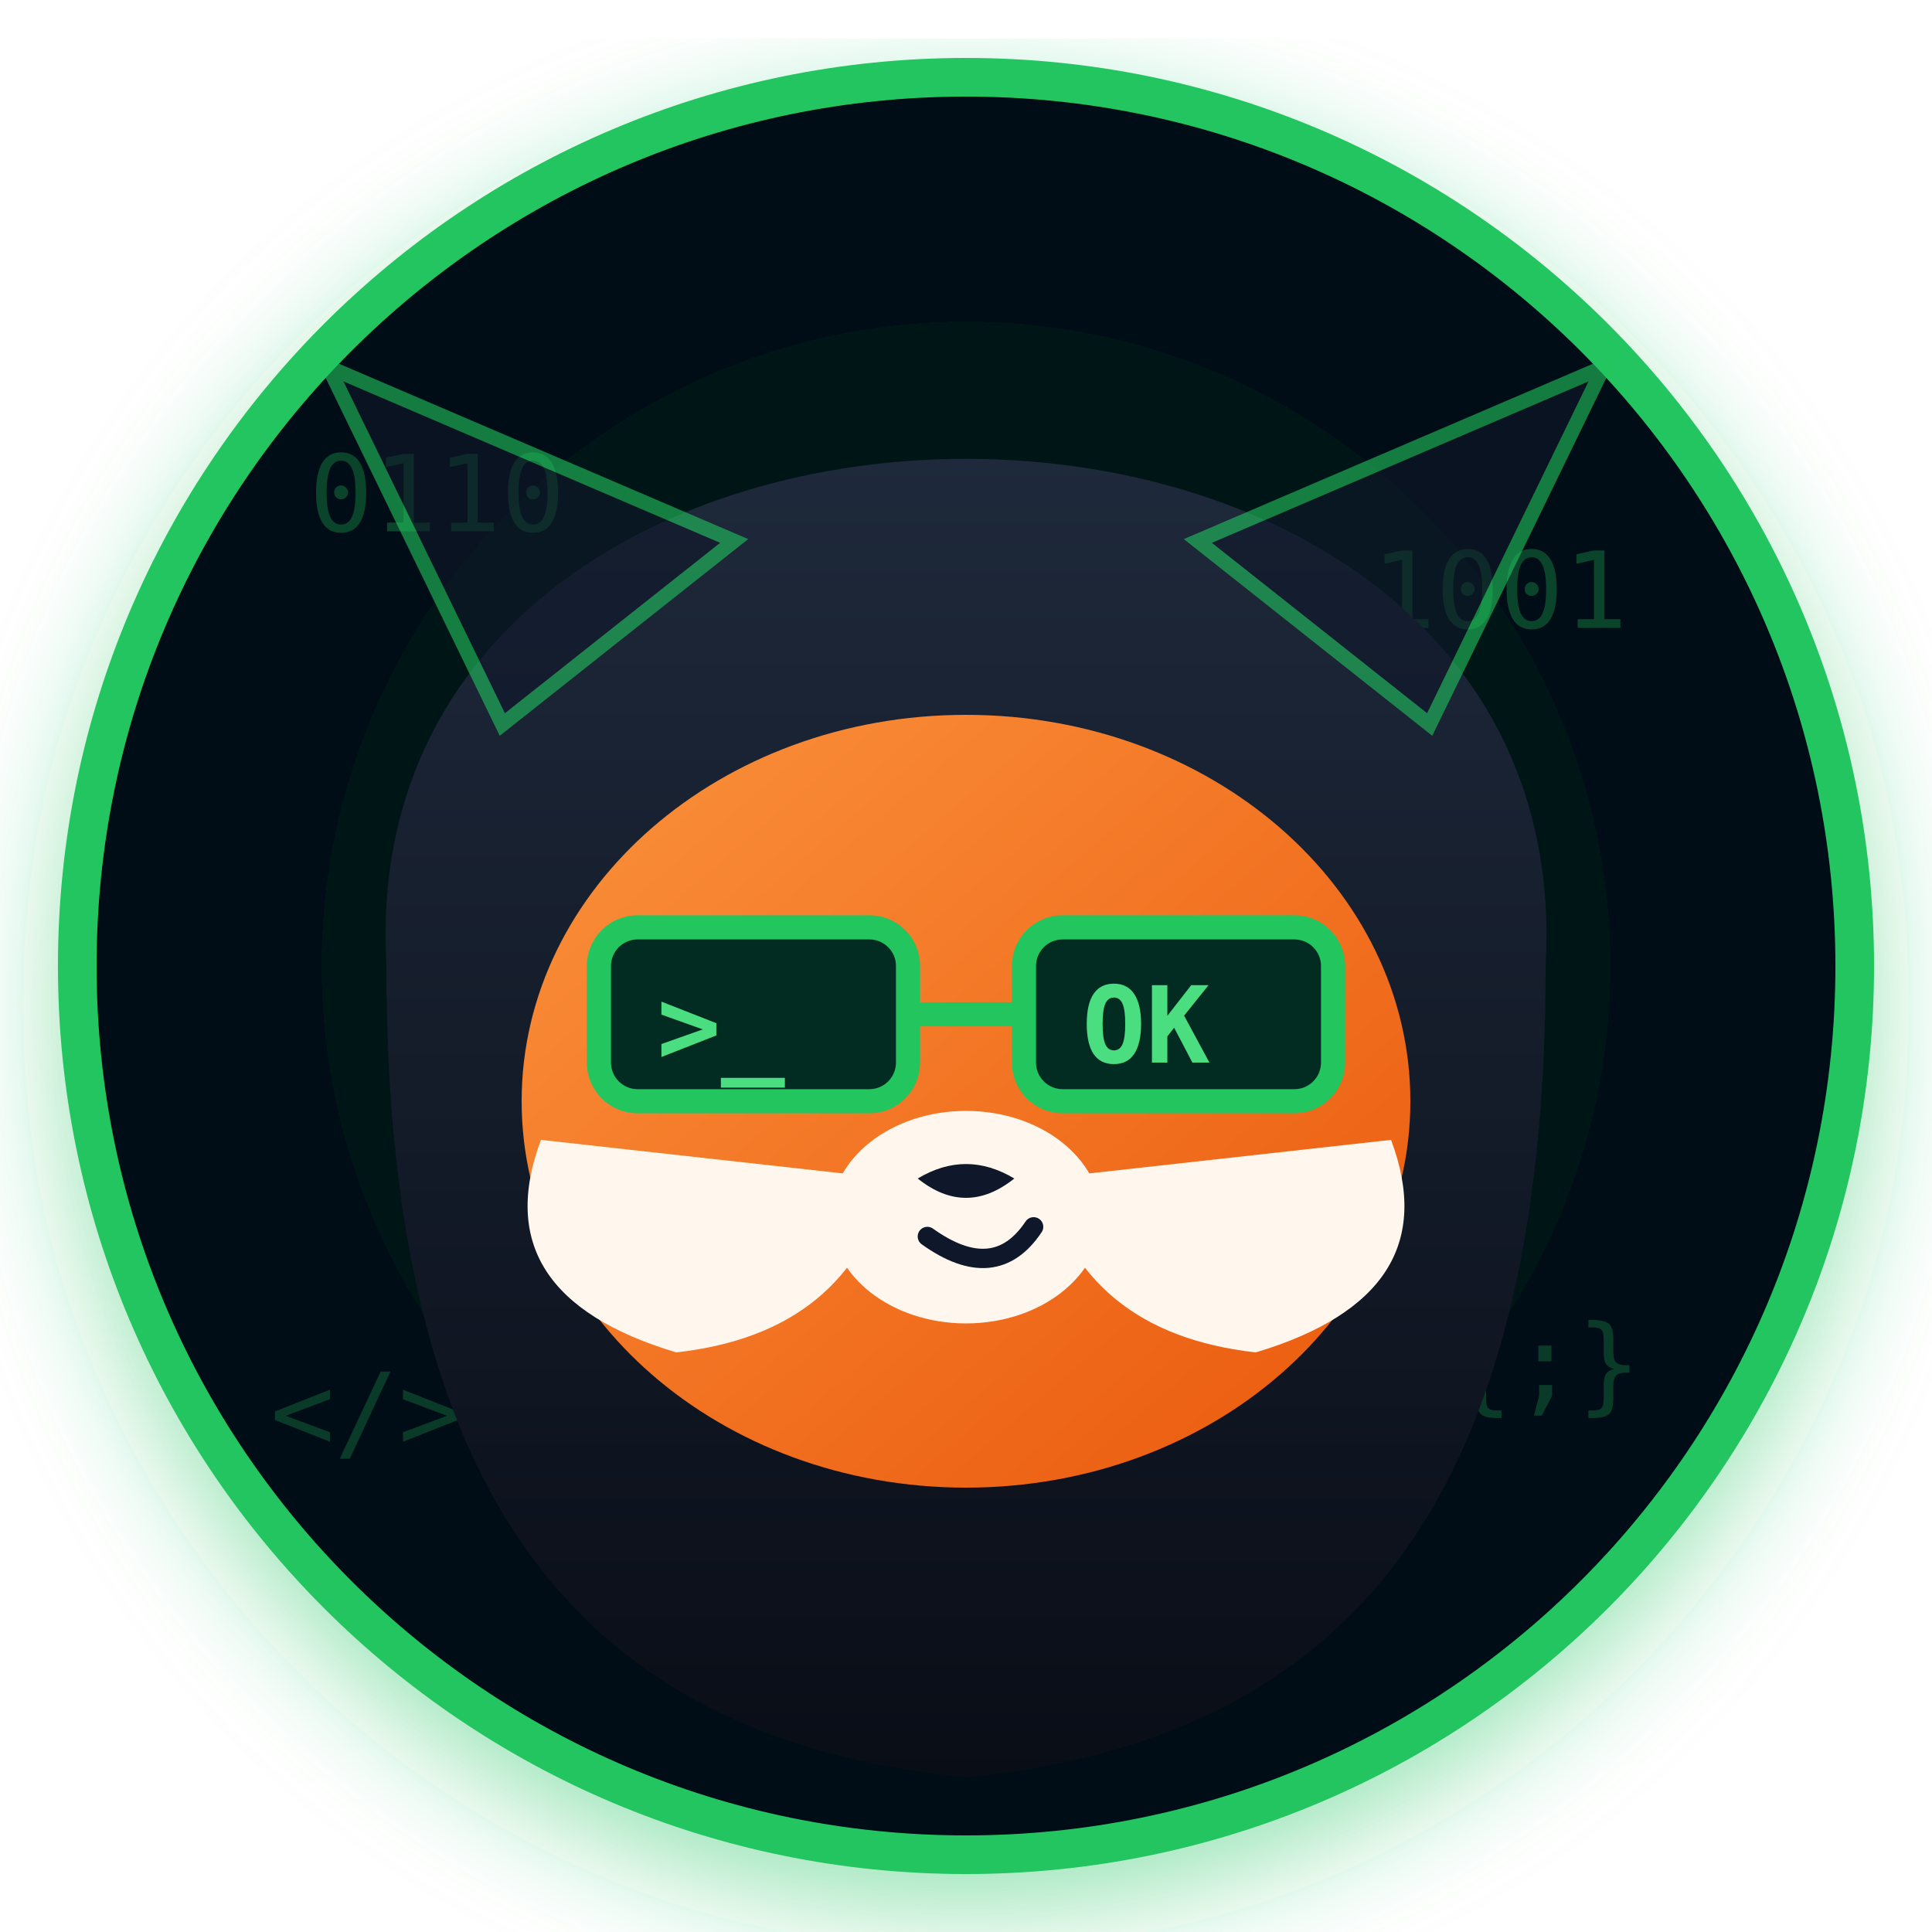
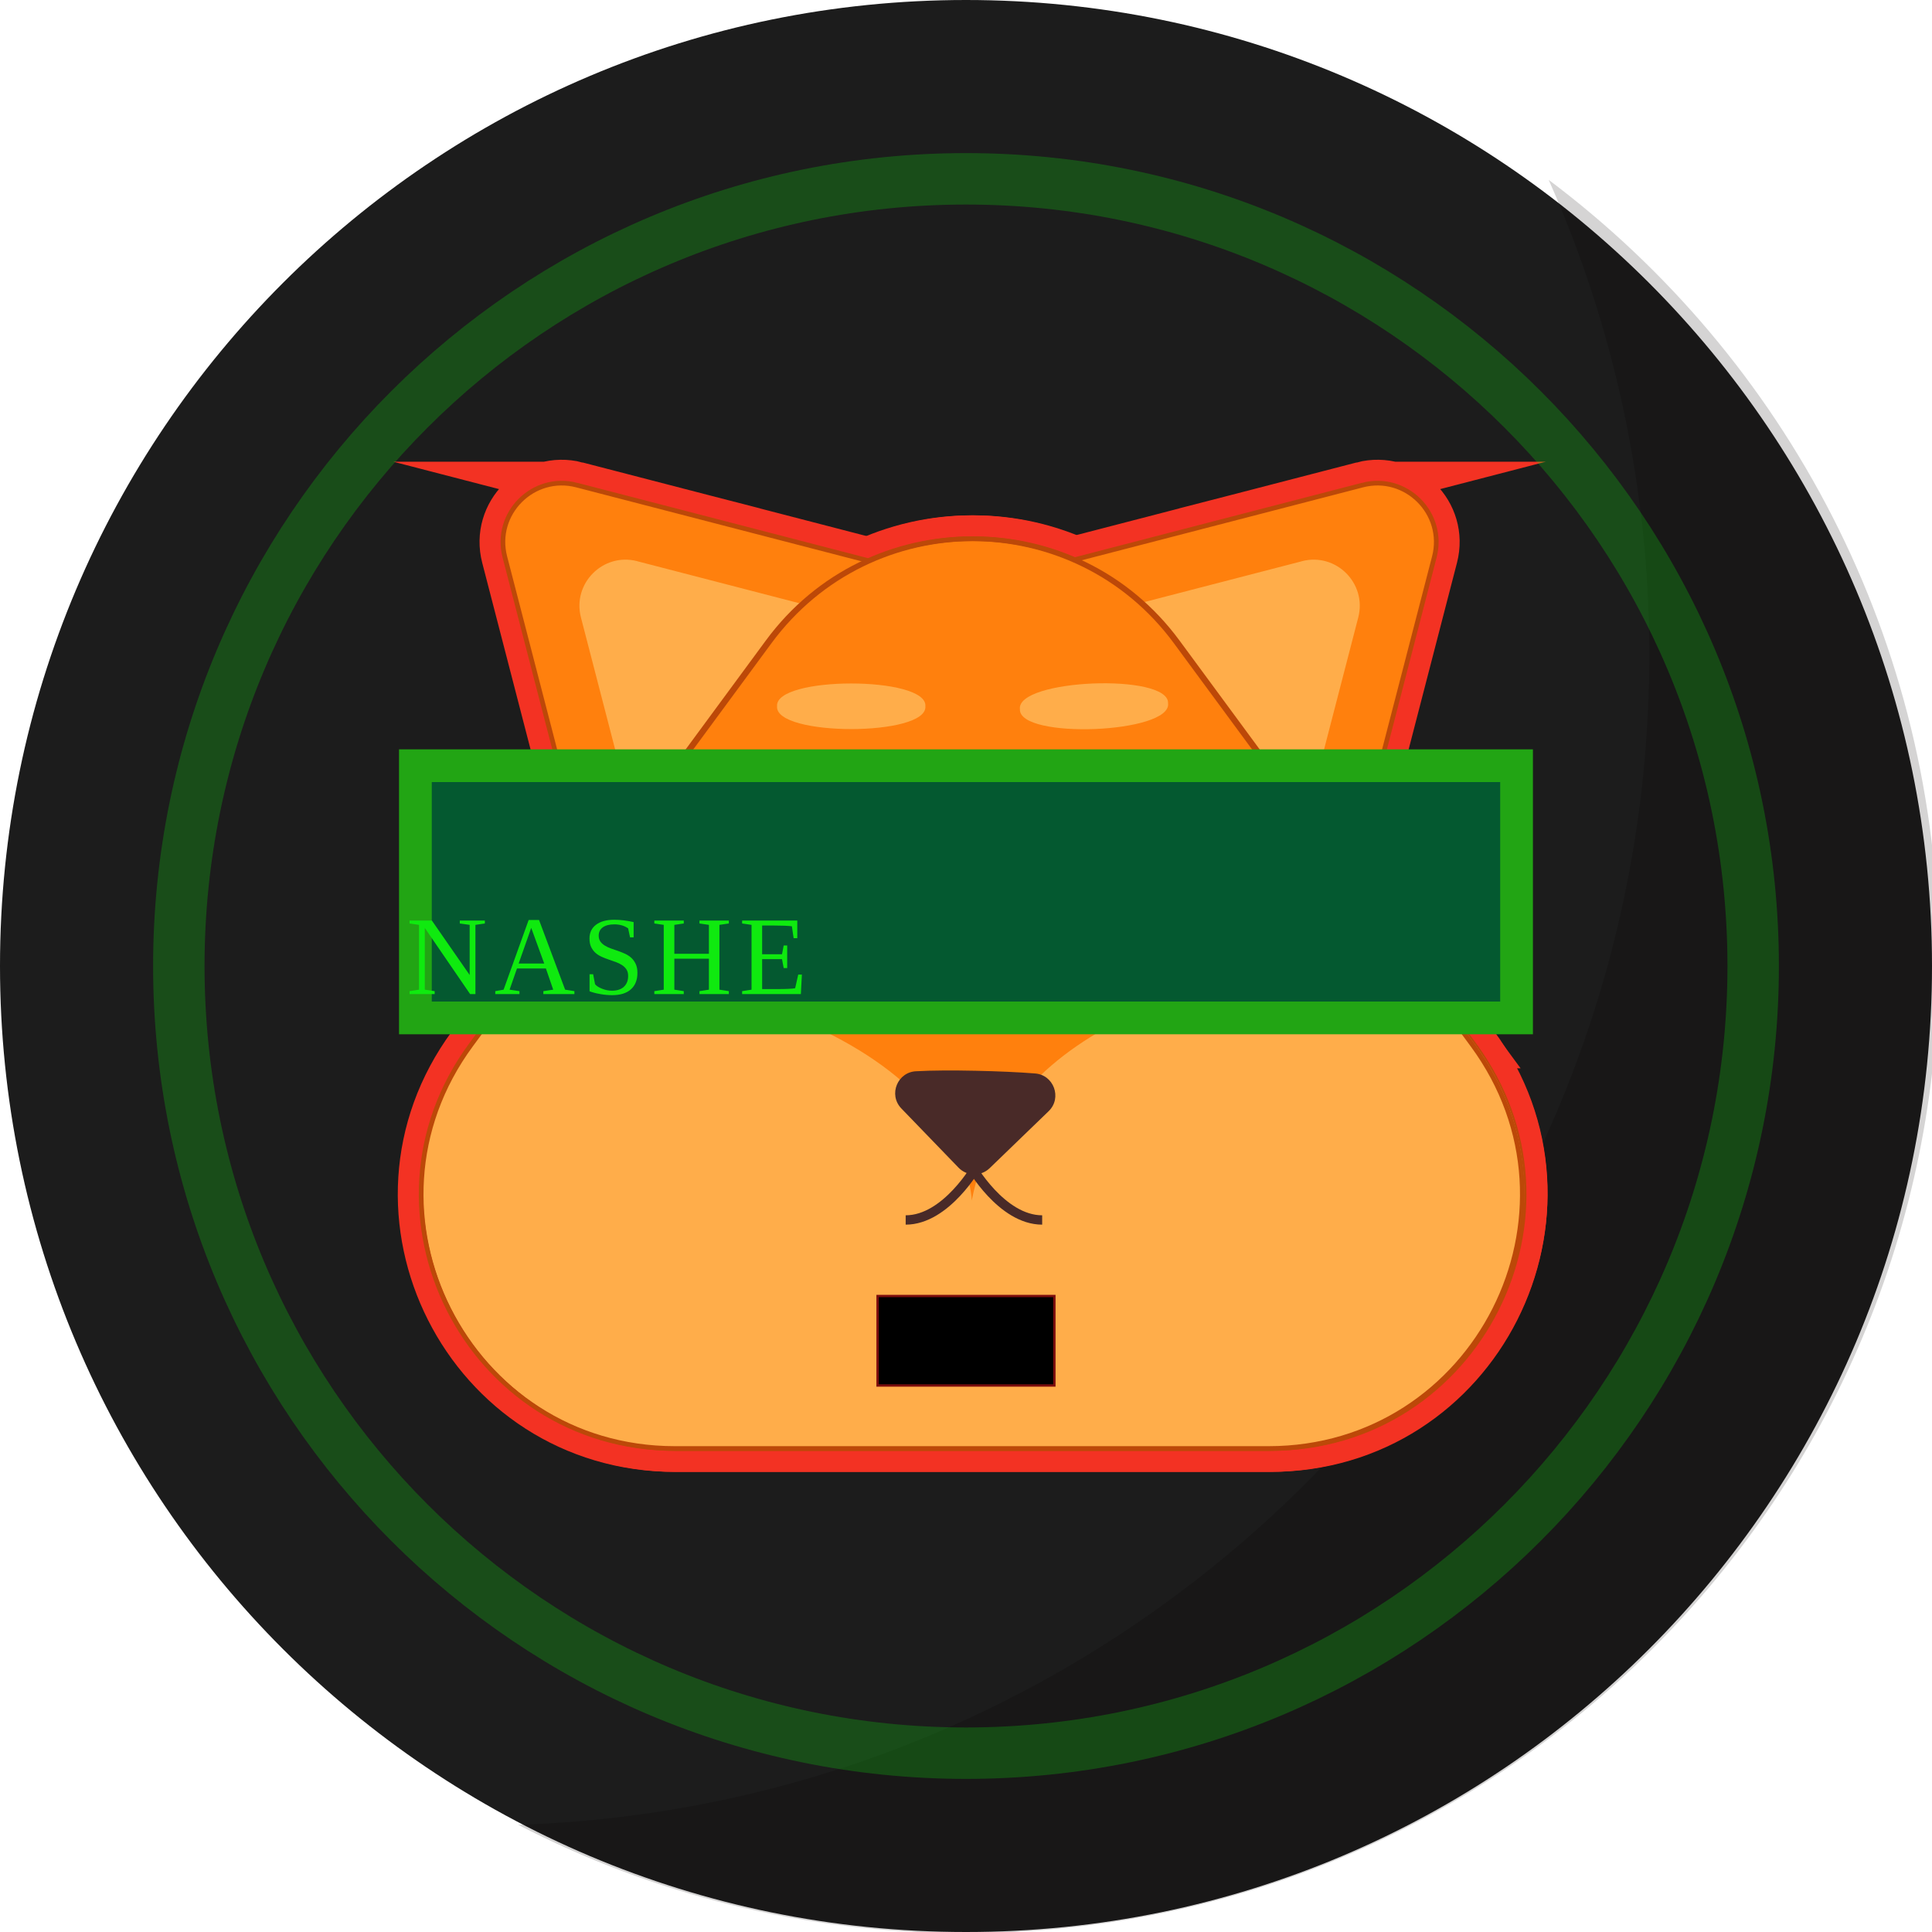
- <svg xmlns="http://www.w3.org/2000/svg" viewBox="0 0 200 200" width="200" height="200">
+ <svg xmlns="http://www.w3.org/2000/svg" viewBox="1479.29 318.75 413.14 413.14">
  <defs>
-     <radialGradient id="bg-hack" cx="50%" cy="50%" r="50%">
-       <stop offset="0%" stop-color="#052e16" />
-       <stop offset="100%" stop-color="#020617" />
-     </radialGradient>
-     <linearGradient id="fur-hack" x1="0%" y1="0%" x2="100%" y2="100%">
-       <stop offset="0%" stop-color="#fb923c" />
-       <stop offset="100%" stop-color="#ea580c" />
-     </linearGradient>
-     <linearGradient id="hood-grad" x1="0%" y1="0%" x2="0%" y2="100%">
-       <stop offset="0%" stop-color="#1e293b" />
-       <stop offset="100%" stop-color="#090d16" />
-     </linearGradient>
-     <filter id="glow-hack" x="-20%" y="-20%" width="140%" height="140%">
-       <feDropShadow dx="0" dy="4" stdDeviation="6" flood-color="#22c55e" flood-opacity="0.45" />
-     </filter>
+     <style>
+       .cls-1 {
+         fill: #492a28;
+       }
+ 
+       .cls-2 {
+         stroke: #7c0d0d;
+         stroke-width: .5px;
+       }
+ 
+       .cls-2, .cls-3, .cls-4, .cls-5, .cls-6, .cls-7, .cls-8, .cls-9 {
+         stroke-miterlimit: 10;
+       }
+ 
+       .cls-3, .cls-4 {
+         stroke: #bc4808;
+       }
+ 
+       .cls-3, .cls-5, .cls-6, .cls-7 {
+         fill: none;
+       }
+ 
+       .cls-4 {
+         fill: #ff800d;
+       }
+ 
+       .cls-10 {
+         fill: #1c1c1c;
+       }
+ 
+       .cls-5 {
+         stroke-width: 6px;
+       }
+ 
+       .cls-5, .cls-9 {
+         stroke: #f33223;
+       }
+ 
+       .cls-6 {
+         stroke: #492a28;
+         stroke-width: 2px;
+       }
+ 
+       .cls-11 {
+         fill: #ffad4a;
+       }
+ 
+       .cls-7 {
+         opacity: .24;
+         stroke: #0fea0f;
+         stroke-width: 11px;
+       }
+ 
+       .cls-12 {
+         fill: #0fea0f;
+         font-family: SuperMarioBros.NES, 'Super Mario Bros. NES';
+         font-size: 24px;
+         letter-spacing: .06em;
+       }
+ 
+       .cls-13 {
+         fill: #232221;
+       }
+ 
+       .cls-14 {
+         fill: #030000;
+         opacity: .17;
+       }
+ 
+       .cls-8 {
+         fill: #045930;
+         stroke: #22a514;
+         stroke-width: 7px;
+       }
+ 
+       .cls-9 {
+         fill: #f33223;
+         stroke-width: 10px;
+       }
+     </style>
  </defs>
-   <circle cx="100" cy="100" r="92" fill="url(#bg-hack)" stroke="#22c55e" stroke-width="4" filter="url(#glow-hack)" />
-   <text x="32" y="55" fill="#22c55e" opacity="0.3" font-family="monospace" font-size="11">0110</text>
-   <text x="142" y="65" fill="#22c55e" opacity="0.3" font-family="monospace" font-size="11">1001</text>
-   <text x="28" y="150" fill="#22c55e" opacity="0.25" font-family="monospace" font-size="11">&lt;/&gt;</text>
-   <text x="150" y="145" fill="#22c55e" opacity="0.25" font-family="monospace" font-size="11">{;}</text>
-   <path d="M 40 100 C 36 30 164 30 160 100 C 160 155 140 180 100 184 C 60 180 40 155 40 100 Z" fill="url(#hood-grad)" />
-   <path d="M 52 75 L 34 38 L 76 56 Z" fill="#0f172a" stroke="#22c55e" stroke-width="1.5" opacity="0.6" />
-   <path d="M 148 75 L 166 38 L 124 56 Z" fill="#0f172a" stroke="#22c55e" stroke-width="1.5" opacity="0.6" />
-   <ellipse cx="100" cy="114" rx="46" ry="40" fill="url(#fur-hack)" />
-   <path d="M 56 118 Q 50 134 70 140 Q 88 138 92 122 Z" fill="#fff7ed" />
-   <path d="M 144 118 Q 150 134 130 140 Q 112 138 108 122 Z" fill="#fff7ed" />
-   <rect x="62" y="96" width="32" height="18" rx="4" fill="#022c22" stroke="#22c55e" stroke-width="2.5" />
-   <text x="68" y="110" fill="#4ade80" font-family="monospace" font-size="11" font-weight="bold">&gt;_</text>
-   <rect x="106" y="96" width="32" height="18" rx="4" fill="#022c22" stroke="#22c55e" stroke-width="2.5" />
-   <text x="112" y="110" fill="#4ade80" font-family="monospace" font-size="11" font-weight="bold">OK</text>
-   <line x1="94" y1="105" x2="106" y2="105" stroke="#22c55e" stroke-width="2.5" />
-   <ellipse cx="100" cy="126" rx="14" ry="11" fill="#fff7ed" />
-   <path d="M 95 122 Q 100 119 105 122 Q 100 126 95 122 Z" fill="#0f172a" />
-   <path d="M 96 128 Q 103 133 107 127" fill="none" stroke="#0f172a" stroke-width="2" stroke-linecap="round" />
+   <g id="Capa_6" data-name="Capa 6">
+     <circle class="cls-10" cx="1685.86" cy="525.32" r="206.57" />
+     <g id="Capa_9" data-name="Capa 9">
+       <path class="cls-14" d="M1810.46,357.21c13.82,31.06,21.51,65.45,21.51,101.63,0,135.41-107.54,245.69-241.87,250.13,28.61,14.79,61.08,23.16,95.51,23.16,115.01,0,208.24-93.23,208.24-208.24,0-68.17-32.76-128.69-83.39-166.68Z" />
+       <path class="cls-13" d="M1606.98,503.77c38.82,2.3,52.8,24.5,54.29,26.03s-38.03-43.64-36.74-40.58" />
+       <path class="cls-13" d="M1606.98,503.77c38.82,2.3,52.8,24.5,54.29,26.03s-38.03-43.64-36.74-40.58" />
+     </g>
+   </g>
+   <g id="Capa_2" data-name="Capa 2">
+     <g>
+       <g>
+         <path class="cls-9" d="M1770.65,422.48l-70.18,18.19c-9.44,2.45-12.65,14.23-5.75,21.12l51.99,51.99c6.9,6.9,18.68,3.69,21.12-5.75l18.18-70.18c2.41-9.31-6.06-17.78-15.37-15.37Z" />
+         <path class="cls-9" d="M1757.71,438.76l-44.42,11.51c-7.39,1.92-9.91,11.14-4.51,16.54l32.91,32.91c5.4,5.4,14.63,2.89,16.54-4.51l11.51-44.42c1.89-7.29-4.75-13.93-12.04-12.04Z" />
+       </g>
+       <g>
+         <path class="cls-9" d="M1602.61,422.48l70.18,18.19c9.44,2.45,12.65,14.23,5.75,21.12l-51.99,51.99c-6.9,6.9-18.68,3.69-21.12-5.75l-18.18-70.18c-2.41-9.31,6.06-17.78,15.37-15.37Z" />
+         <path class="cls-9" d="M1615.55,438.76l44.42,11.51c7.39,1.92,9.91,11.14,4.51,16.54l-32.91,32.91c-5.4,5.4-14.63,2.89-16.54-4.51l-11.51-44.42c-1.89-7.29,4.75-13.93,12.04-12.04Z" />
+       </g>
+       <path class="cls-9" d="M1794.57,542.2l-63.46-86.19c-21.65-29.41-65.61-29.41-87.26,0l-44.67,60.67c2.09,2.89.81,8.14-3.86,8.14h-2.14l-12.8,17.38c-26.34,35.77-.8,86.3,43.63,86.3h126.92c44.43,0,69.97-50.53,43.63-86.3Z" />
+       <path class="cls-9" d="M1794.57,541.95l-14.17-19.25c-39.52,2.6-85.8,14.1-93.31,52.78,0,0-.26-42.45-90.94-50.72-.26.04-.53.06-.82.06h-2.32l-12.61,17.13c-26.34,35.77-.8,86.3,43.63,86.3h126.92c44.43,0,69.97-50.53,43.63-86.3Z" />
+       <g>
+         <path class="cls-9" d="M1703.53,556.37l-12.62,12.19c-1.87,1.8-4.85,1.75-6.65-.12l-12.22-12.65c-2.85-2.95-.82-7.88,3.28-7.97,6.33-.37,18.84-.05,25.19.47,4.1.22,5.97,5.23,3.02,8.08Z" />
+         <path class="cls-9" d="M1688.22,568s-6.55,11.63-15.26,11.63" />
+         <path class="cls-9" d="M1686.89,568s6.55,11.63,15.26,11.63" />
+         <path class="cls-9" d="M1658.79,512.15c.16,17.47-16.97,17.47-16.81,0-.16-17.46,16.97-17.46,16.81,0Z" />
+         <path class="cls-9" d="M1734.46,512.15c.16,17.47-16.97,17.47-16.81,0-.16-17.46,16.97-17.46,16.81,0Z" />
+         <path class="cls-9" d="M1741.9,482.34c.56,6.5-32.27,6.5-31.71,0-.56-6.5,32.27-6.5,31.71,0Z" />
+         <path class="cls-9" d="M1666.24,482.34c.56,6.5-32.27,6.5-31.71,0-.56-6.5,32.27-6.5,31.71,0Z" />
+       </g>
+       <path class="cls-9" d="M1794.18,542.2l-63.46-86.19c-21.65-29.41-65.61-29.41-87.26,0l-44.48,60.41c2.37,2.82,1.15,8.4-3.65,8.4h-2.53l-12.8,17.38c-26.34,35.77-.8,86.3,43.63,86.3h126.92c44.43,0,69.97-50.53,43.63-86.3Z" />
+       <g>
+         <polyline class="cls-9" points="1625.78 492.64 1673.26 492.91 1673.26 531.87 1625.78 531.6 1625.78 497.01" />
+         <polyline class="cls-9" points="1673.26 492.64 1625.78 492.91 1625.78 531.87 1673.26 531.6 1673.26 497.01" />
+       </g>
+       <g>
+         <polyline class="cls-9" points="1700.91 492.86 1748.39 493.13 1748.39 532.09 1700.91 531.82 1700.91 497.23" />
+         <polyline class="cls-9" points="1748.39 492.86 1700.91 493.13 1700.91 532.09 1748.39 531.82 1748.39 497.23" />
+       </g>
+       <line class="cls-9" x1="1673.26" y1="512.25" x2="1700.91" y2="512.25" />
+       <line class="cls-9" x1="1746.72" y1="513.78" x2="1774.23" y2="502.84" />
+       <line class="cls-9" x1="1626.54" y1="513.78" x2="1597.05" y2="508.31" />
+     </g>
+     <path class="cls-4" d="M1770.65,422.48l-70.18,18.19c-9.44,2.45-12.65,14.23-5.75,21.12l51.99,51.99c6.9,6.9,18.68,3.69,21.12-5.75l18.18-70.18c2.41-9.31-6.06-17.78-15.37-15.37Z" />
+     <path class="cls-11" d="M1757.71,438.76l-44.42,11.51c-7.39,1.92-9.91,11.14-4.51,16.54l32.91,32.91c5.4,5.4,14.63,2.89,16.54-4.51l11.51-44.42c1.89-7.29-4.75-13.93-12.04-12.04Z" />
+     <path class="cls-4" d="M1602.61,422.48l70.18,18.19c9.44,2.45,12.65,14.23,5.75,21.12l-51.99,51.99c-6.9,6.9-18.68,3.69-21.12-5.75l-18.18-70.18c-2.41-9.31,6.06-17.78,15.37-15.37Z" />
+     <path class="cls-11" d="M1615.55,438.76l44.42,11.51c7.39,1.92,9.91,11.14,4.51,16.54l-32.91,32.91c-5.4,5.4-14.63,2.89-16.54-4.51l-11.51-44.42c-1.89-7.29,4.75-13.93,12.04-12.04Z" />
+     <path class="cls-4" d="M1794.57,542.2l-63.46-86.19c-21.65-29.41-65.61-29.41-87.26,0l-44.67,60.67c2.09,2.89.81,8.14-3.86,8.14h-2.14l-12.8,17.38c-26.34,35.77-.8,86.3,43.63,86.3h126.92c44.43,0,69.97-50.53,43.63-86.3Z" />
+     <path class="cls-11" d="M1794.57,541.95l-14.17-19.25c-39.52,2.6-85.8,14.1-93.31,52.78,0,0-.26-42.45-90.94-50.72-.26.04-.53.06-.82.06h-2.32l-12.61,17.13c-26.34,35.77-.8,86.3,43.63,86.3h126.92c44.43,0,69.97-50.53,43.63-86.3Z" />
+     <path class="cls-1" d="M1703.53,556.37l-12.62,12.19c-1.87,1.8-4.85,1.75-6.65-.12l-12.22-12.65c-2.85-2.95-.82-7.88,3.28-7.97,6.33-.37,18.84-.05,25.19.47,4.1.22,5.97,5.23,3.02,8.08Z" />
+     <path class="cls-6" d="M1688.22,568s-6.55,11.63-15.26,11.63" />
+     <path class="cls-6" d="M1686.89,568s6.55,11.63,15.26,11.63" />
+     <path class="cls-1" d="M1658.79,512.15c.16,17.47-16.97,17.47-16.81,0-.16-17.46,16.97-17.46,16.81,0Z" />
+     <path class="cls-1" d="M1734.46,512.15c.16,17.47-16.97,17.47-16.81,0-.16-17.46,16.97-17.46,16.81,0Z" />
+     <path class="cls-11" d="M1729.07,469.14c.82,6.47-31.98,7.78-31.68,1.27-.82-6.47,31.98-7.78,31.68-1.27Z" />
+     <path class="cls-11" d="M1677.17,469.78c.56,6.5-32.27,6.5-31.71,0-.56-6.5,32.27-6.5,31.71,0Z" />
+     <path class="cls-3" d="M1794.18,542.2l-63.46-86.19c-21.65-29.41-65.61-29.41-87.26,0l-44.48,60.41c2.37,2.82,1.15,8.4-3.65,8.4h-2.53l-12.8,17.38c-26.34,35.77-.8,86.3,43.63,86.3h126.92c44.43,0,69.97-50.53,43.63-86.3Z" />
+     <polyline class="cls-5" points="1625.78 492.64 1673.26 492.91 1673.26 531.87 1625.78 531.6 1625.78 497.01" />
+     <polyline class="cls-5" points="1673.26 492.64 1625.78 492.91 1625.78 531.87 1673.26 531.6 1673.26 497.01" />
+     <polyline class="cls-5" points="1700.91 492.86 1748.39 493.13 1748.39 532.09 1700.91 531.82 1700.91 497.23" />
+     <polyline class="cls-5" points="1748.39 492.86 1700.91 493.13 1700.91 532.09 1748.39 531.82 1748.39 497.23" />
+     <line class="cls-5" x1="1673.26" y1="512.25" x2="1700.91" y2="512.25" />
+     <line class="cls-5" x1="1746.72" y1="513.78" x2="1774.23" y2="502.84" />
+     <line class="cls-5" x1="1626.54" y1="513.78" x2="1597.05" y2="508.31" />
+   </g>
+   <g id="Capa_12" data-name="Capa 12">
+     <g id="Capa_13" data-name="Capa 13">
+       <circle class="cls-7" cx="1685.86" cy="525.32" r="168.33" />
+     </g>
+     <rect class="cls-2" x="1666.95" y="595.89" width="37.81" height="19.14" />
+     <rect class="cls-8" x="1568.12" y="482.49" width="235.47" height="53.93" />
+     <text class="cls-12" transform="translate(1566.191 531.3204)">
+       <tspan x="0" y="0">NASHE</tspan>
+     </text>
+   </g>
</svg>
